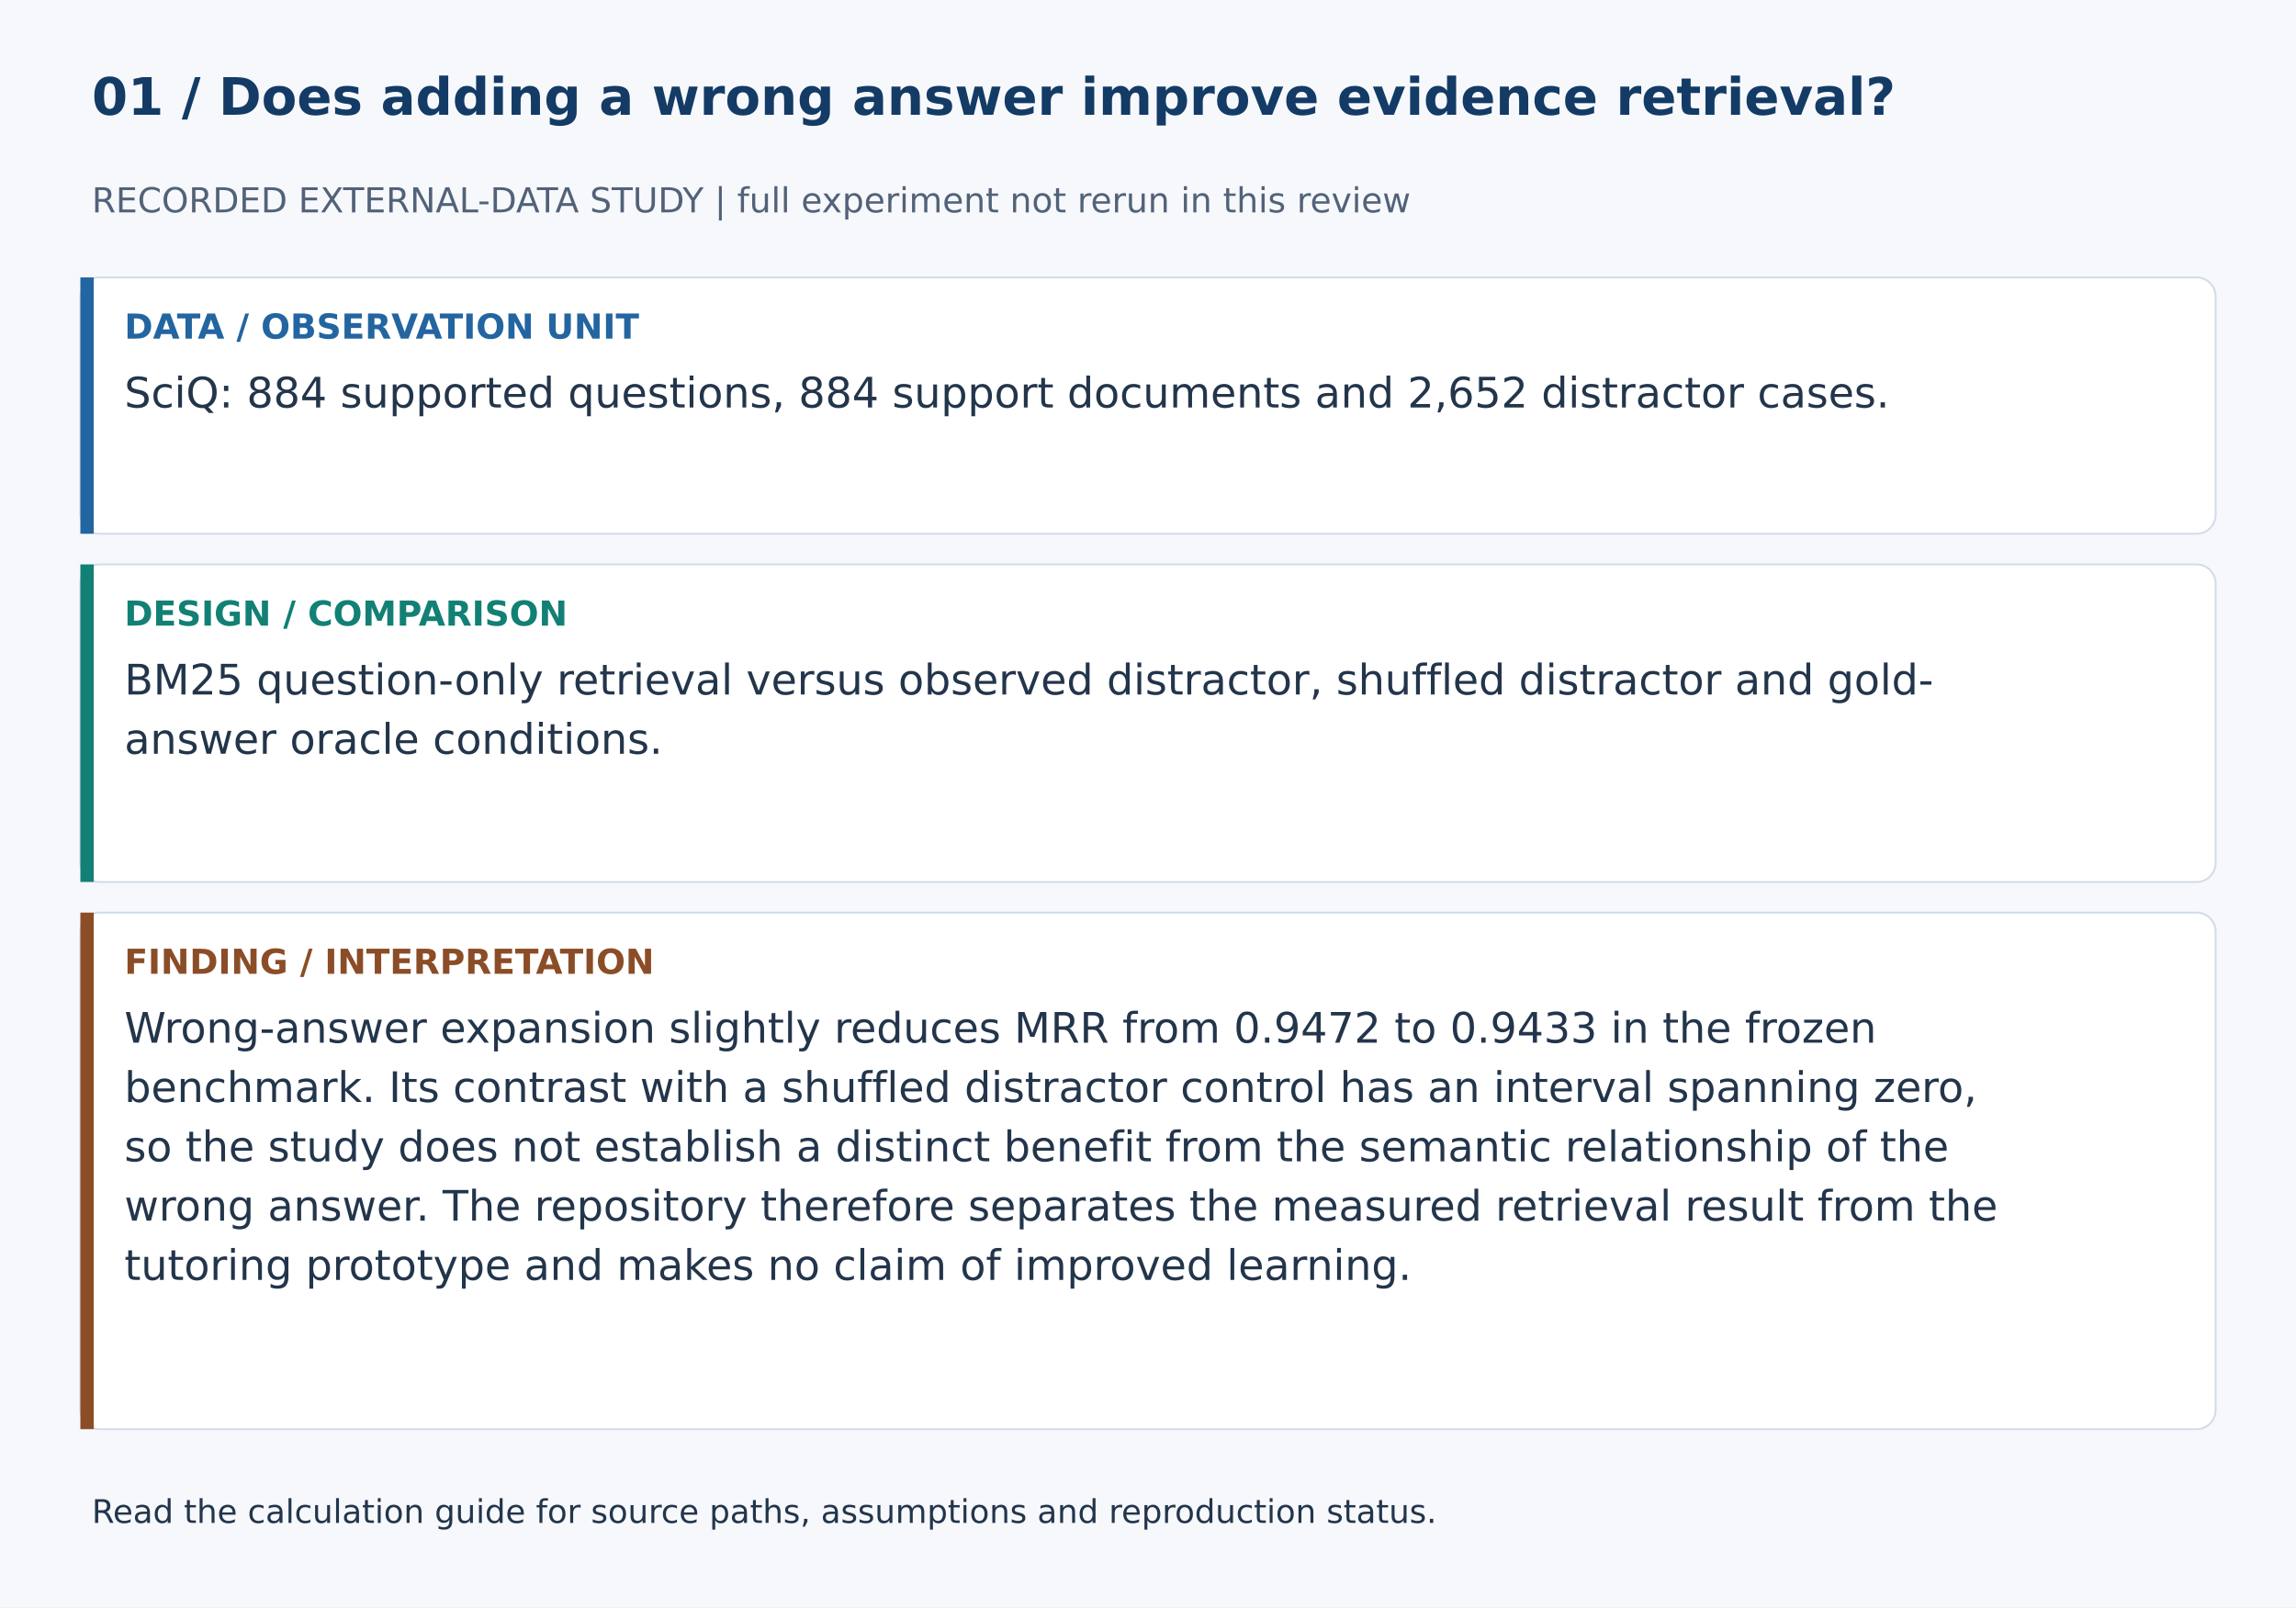
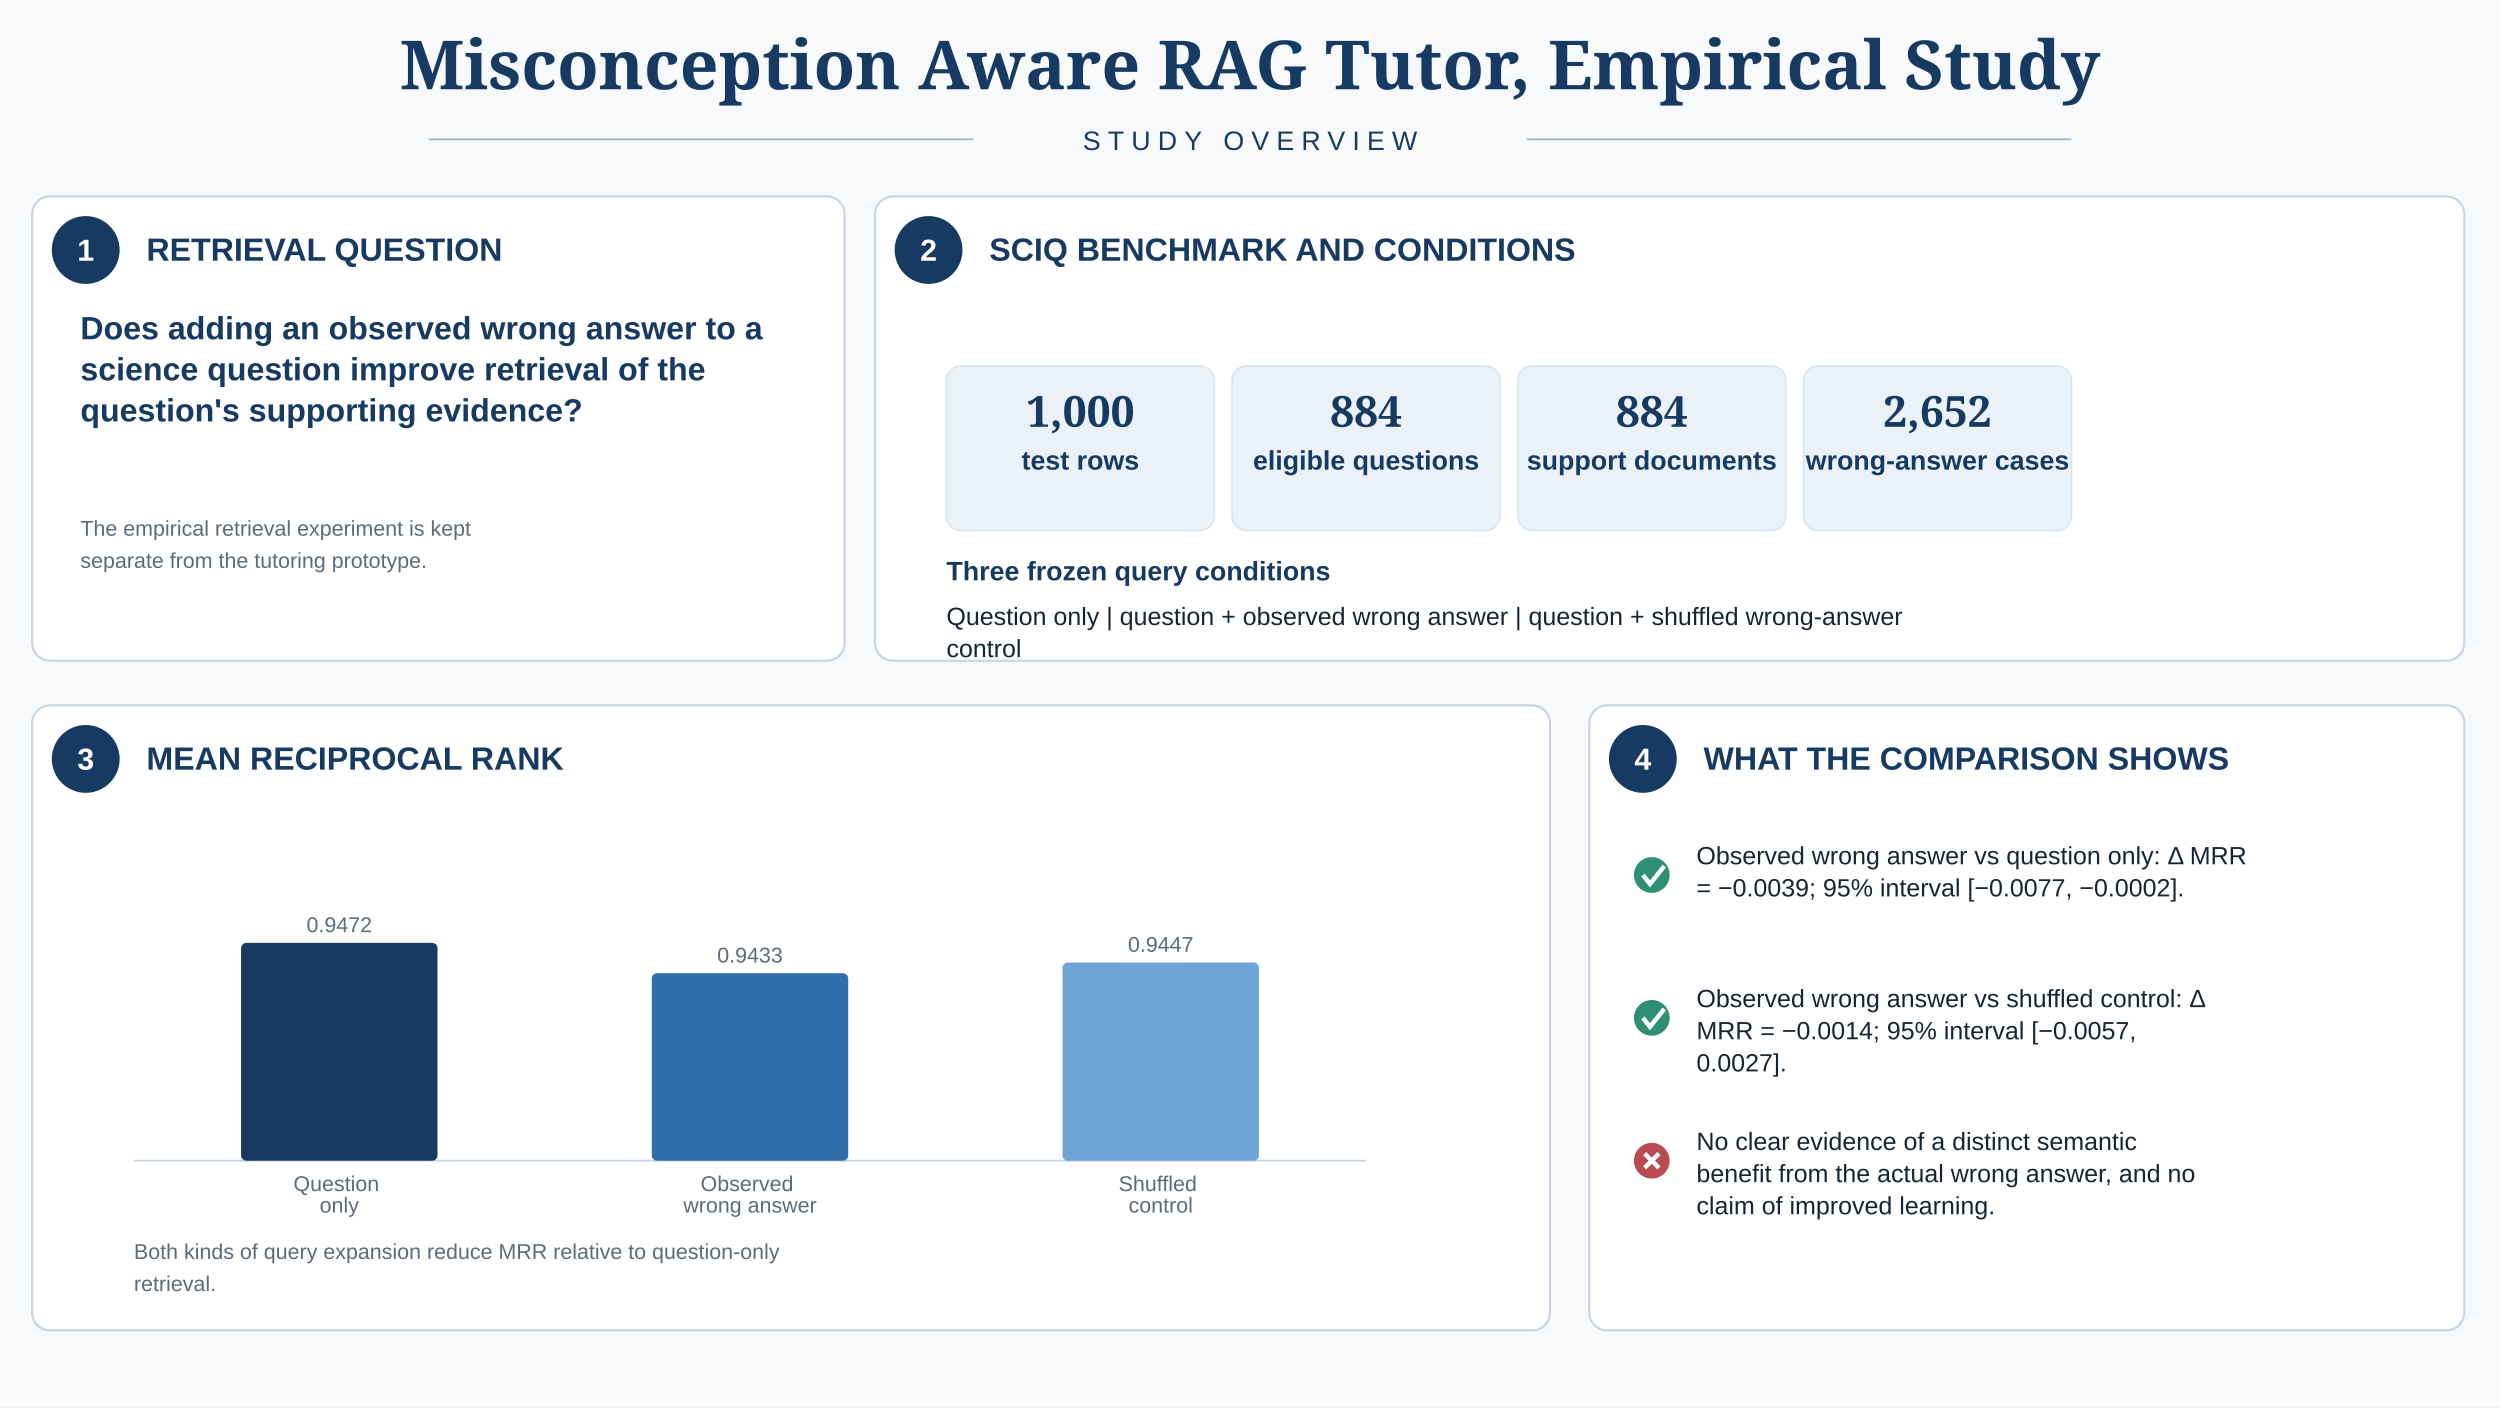
- <svg xmlns="http://www.w3.org/2000/svg" width="1200" height="840" viewBox="0 0 1200 840" role="img">
-   <rect width="1200" height="840" fill="#f6f8fc" />
-   <text x="48" y="60" font-family="DejaVu Sans,Arial,sans-serif" font-size="27" fill="#133b65" font-weight="700">01 / Does adding a wrong answer improve evidence retrieval?</text>
-   <text x="48" y="111" font-family="DejaVu Sans,Arial,sans-serif" font-size="18" fill="#526278" font-weight="400">RECORDED EXTERNAL-DATA STUDY | full experiment not rerun in this review</text>
-   <rect x="42" y="145" width="1116" height="134" rx="10" fill="white" stroke="#d2dce7" />
-   <rect x="42" y="145" width="7" height="134" fill="#2365a0" />
-   <text x="65" y="177" font-family="DejaVu Sans,Arial,sans-serif" font-size="18" fill="#2365a0" font-weight="700">DATA / OBSERVATION UNIT</text>
-   <text x="65" y="213" font-family="DejaVu Sans,Arial,sans-serif" font-size="22" fill="#23354b" font-weight="400">SciQ: 884 supported questions, 884 support documents and 2,652 distractor cases.</text>
-   <rect x="42" y="295" width="1116" height="166" rx="10" fill="white" stroke="#d2dce7" />
-   <rect x="42" y="295" width="7" height="166" fill="#128075" />
-   <text x="65" y="327" font-family="DejaVu Sans,Arial,sans-serif" font-size="18" fill="#128075" font-weight="700">DESIGN / COMPARISON</text>
-   <text x="65" y="363" font-family="DejaVu Sans,Arial,sans-serif" font-size="22" fill="#23354b" font-weight="400">BM25 question-only retrieval versus observed distractor, shuffled distractor and gold-</text>
-   <text x="65" y="394" font-family="DejaVu Sans,Arial,sans-serif" font-size="22" fill="#23354b" font-weight="400">answer oracle conditions.</text>
-   <rect x="42" y="477" width="1116" height="270" rx="10" fill="white" stroke="#d2dce7" />
-   <rect x="42" y="477" width="7" height="270" fill="#8b4d27" />
-   <text x="65" y="509" font-family="DejaVu Sans,Arial,sans-serif" font-size="18" fill="#8b4d27" font-weight="700">FINDING / INTERPRETATION</text>
-   <text x="65" y="545" font-family="DejaVu Sans,Arial,sans-serif" font-size="22" fill="#23354b" font-weight="400">Wrong-answer expansion slightly reduces MRR from 0.9472 to 0.9433 in the frozen</text>
-   <text x="65" y="576" font-family="DejaVu Sans,Arial,sans-serif" font-size="22" fill="#23354b" font-weight="400">benchmark. Its contrast with a shuffled distractor control has an interval spanning zero,</text>
-   <text x="65" y="607" font-family="DejaVu Sans,Arial,sans-serif" font-size="22" fill="#23354b" font-weight="400">so the study does not establish a distinct benefit from the semantic relationship of the</text>
-   <text x="65" y="638" font-family="DejaVu Sans,Arial,sans-serif" font-size="22" fill="#23354b" font-weight="400">wrong answer. The repository therefore separates the measured retrieval result from the</text>
-   <text x="65" y="669" font-family="DejaVu Sans,Arial,sans-serif" font-size="22" fill="#23354b" font-weight="400">tutoring prototype and makes no claim of improved learning.</text>
-   <text x="48" y="796" font-family="DejaVu Sans,Arial,sans-serif" font-size="17" fill="#23354b" font-weight="400">Read the calculation guide for source paths, assumptions and reproduction status.</text>
+ <svg xmlns="http://www.w3.org/2000/svg" viewBox="0 0 1400 788" role="img" aria-labelledby="title desc">
+   <rect width="1400" height="788" fill="#F7F9FB" />
+   <style>
+ .title{font-family:Georgia,serif;font-weight:700;fill:#173A63;font-size:38px}
+ .subtitle{font-family:Arial,sans-serif;fill:#173A63;font-size:15px;letter-spacing:4px}
+ .h{font-family:Arial,sans-serif;font-weight:700;fill:#173A63;font-size:18px}
+ .h2{font-family:Arial,sans-serif;font-weight:700;fill:#173A63;font-size:15px}
+ .txt{font-family:Arial,sans-serif;fill:#172533;font-size:14px}
+ .sm{font-family:Arial,sans-serif;fill:#5C6B78;font-size:12px}
+ .metric{font-family:Georgia,serif;font-weight:700;fill:#173A63;font-size:24px}
+ .card{fill:#FFFFFF;stroke:#C8D5E1;stroke-width:1.2}
+ .soft{fill:#EAF2F8;stroke:#D9E6F0;stroke-width:1}
+ </style>
+   <text x="700" y="50" text-anchor="middle" class="title">Misconception Aware RAG Tutor, Empirical Study</text>
+   <line x1="240" y1="78" x2="545" y2="78" stroke="#9DB5CB" />
+   <line x1="855" y1="78" x2="1160" y2="78" stroke="#9DB5CB" />
+   <text x="700" y="84" text-anchor="middle" class="subtitle">STUDY OVERVIEW</text>
+   <rect x="18" y="110" width="455" height="260" rx="10" class="card" />
+   <circle cx="48" cy="140" r="19" fill="#173A63" />
+   <text x="48" y="146" text-anchor="middle" fill="white" font-family="Arial" font-weight="700" font-size="17">1</text>
+   <text x="82" y="146" class="h">RETRIEVAL QUESTION</text>
+   <text x="45" y="190" class="h">
+     <tspan x="45">Does adding an observed wrong answer to a</tspan>
+     <tspan x="45" dy="23">science question improve retrieval of the</tspan>
+     <tspan x="45" dy="23">question's supporting evidence?</tspan>
+   </text>
+   <text x="45" y="300" class="sm">
+     <tspan x="45">The empirical retrieval experiment is kept</tspan>
+     <tspan x="45" dy="18">separate from the tutoring prototype.</tspan>
+   </text>
+   <rect x="490" y="110" width="890" height="260" rx="10" class="card" />
+   <circle cx="520" cy="140" r="19" fill="#173A63" />
+   <text x="520" y="146" text-anchor="middle" fill="white" font-family="Arial" font-weight="700" font-size="17">2</text>
+   <text x="554" y="146" class="h">SCIQ BENCHMARK AND CONDITIONS</text>
+   <rect x="530" y="205" width="150" height="92" rx="8" class="soft" />
+   <text x="605" y="239" class="metric" text-anchor="middle">1,000</text>
+   <text x="605" y="263" class="h2" text-anchor="middle">test rows</text>
+   <rect x="690" y="205" width="150" height="92" rx="8" class="soft" />
+   <text x="765" y="239" class="metric" text-anchor="middle">884</text>
+   <text x="765" y="263" class="h2" text-anchor="middle">eligible questions</text>
+   <rect x="850" y="205" width="150" height="92" rx="8" class="soft" />
+   <text x="925" y="239" class="metric" text-anchor="middle">884</text>
+   <text x="925" y="263" class="h2" text-anchor="middle">support documents</text>
+   <rect x="1010" y="205" width="150" height="92" rx="8" class="soft" />
+   <text x="1085" y="239" class="metric" text-anchor="middle">2,652</text>
+   <text x="1085" y="263" class="h2" text-anchor="middle">wrong-answer cases</text>
+   <text x="530" y="325" class="h2">Three frozen query conditions</text>
+   <text x="530" y="350" class="txt">
+     <tspan x="530">Question only  |  question + observed wrong answer  |  question + shuffled wrong-answer</tspan>
+     <tspan x="530" dy="18">control</tspan>
+   </text>
+   <rect x="18" y="395" width="850" height="350" rx="10" class="card" />
+   <circle cx="48" cy="425" r="19" fill="#173A63" />
+   <text x="48" y="431" text-anchor="middle" fill="white" font-family="Arial" font-weight="700" font-size="17">3</text>
+   <text x="82" y="431" class="h">MEAN RECIPROCAL RANK</text>
+   <line x1="75" y1="650" x2="765" y2="650" stroke="#C8D5E1" />
+   <rect x="135" y="528" width="110" height="122" rx="3" fill="#173A63" />
+   <text x="190" y="522" class="sm" text-anchor="middle">0.9472</text>
+   <text x="190" y="667" class="sm" text-anchor="middle">
+     <tspan x="190">Question</tspan>
+     <tspan x="190" dy="12">only</tspan>
+   </text>
+   <rect x="365" y="545" width="110" height="105" rx="3" fill="#2F6EAA" />
+   <text x="420" y="539" class="sm" text-anchor="middle">0.9433</text>
+   <text x="420" y="667" class="sm" text-anchor="middle">
+     <tspan x="420">Observed</tspan>
+     <tspan x="420" dy="12">wrong answer</tspan>
+   </text>
+   <rect x="595" y="539" width="110" height="111" rx="3" fill="#6EA4D7" />
+   <text x="650" y="533" class="sm" text-anchor="middle">0.9447</text>
+   <text x="650" y="667" class="sm" text-anchor="middle">
+     <tspan x="650">Shuffled</tspan>
+     <tspan x="650" dy="12">control</tspan>
+   </text>
+   <text x="75" y="705" class="sm">
+     <tspan x="75">Both kinds of query expansion reduce MRR relative to question-only</tspan>
+     <tspan x="75" dy="18">retrieval.</tspan>
+   </text>
+   <rect x="890" y="395" width="490" height="350" rx="10" class="card" />
+   <circle cx="920" cy="425" r="19" fill="#173A63" />
+   <text x="920" y="431" text-anchor="middle" fill="white" font-family="Arial" font-weight="700" font-size="17">4</text>
+   <text x="954" y="431" class="h">WHAT THE COMPARISON SHOWS</text>
+   <circle cx="925" cy="490" r="10" fill="#2F8F72" />
+   <path d="M 920 490 l4 5 l8 -10" stroke="white" stroke-width="2.5" fill="none" />
+   <text x="950" y="484" class="txt">
+     <tspan x="950">Observed wrong answer vs question only: Δ MRR</tspan>
+     <tspan x="950" dy="18">= −0.0039; 95% interval [−0.0077, −0.0002].</tspan>
+   </text>
+   <circle cx="925" cy="570" r="10" fill="#2F8F72" />
+   <path d="M 920 570 l4 5 l8 -10" stroke="white" stroke-width="2.5" fill="none" />
+   <text x="950" y="564" class="txt">
+     <tspan x="950">Observed wrong answer vs shuffled control: Δ</tspan>
+     <tspan x="950" dy="18">MRR = −0.0014; 95% interval [−0.0057,</tspan>
+     <tspan x="950" dy="18">0.0027].</tspan>
+   </text>
+   <circle cx="925" cy="650" r="10" fill="#B94B55" />
+   <path d="M 921 646 l8 8 M 929 646 l-8 8" stroke="white" stroke-width="2.5" />
+   <text x="950" y="644" class="txt">
+     <tspan x="950">No clear evidence of a distinct semantic</tspan>
+     <tspan x="950" dy="18">benefit from the actual wrong answer, and no</tspan>
+     <tspan x="950" dy="18">claim of improved learning.</tspan>
+   </text>
</svg>
